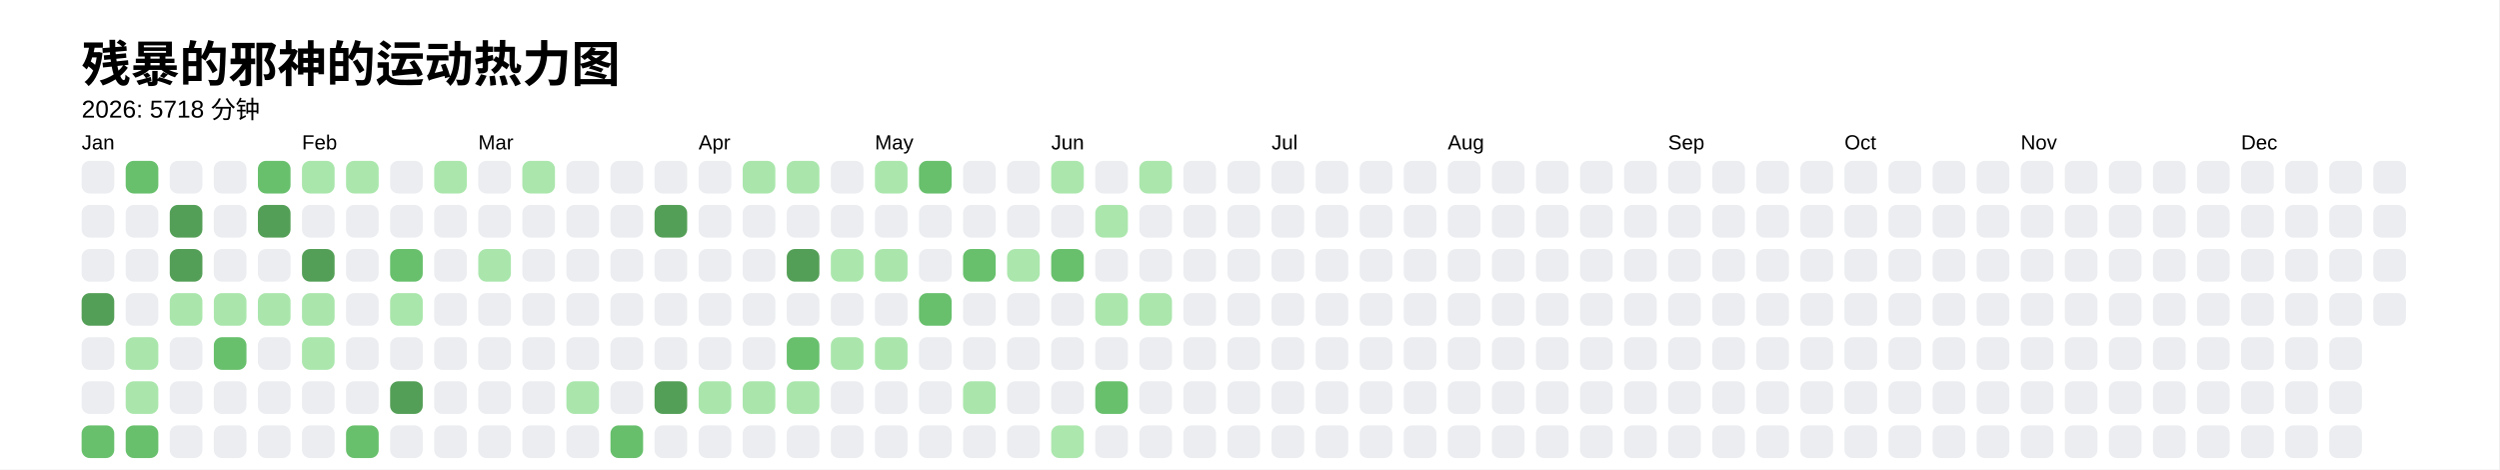
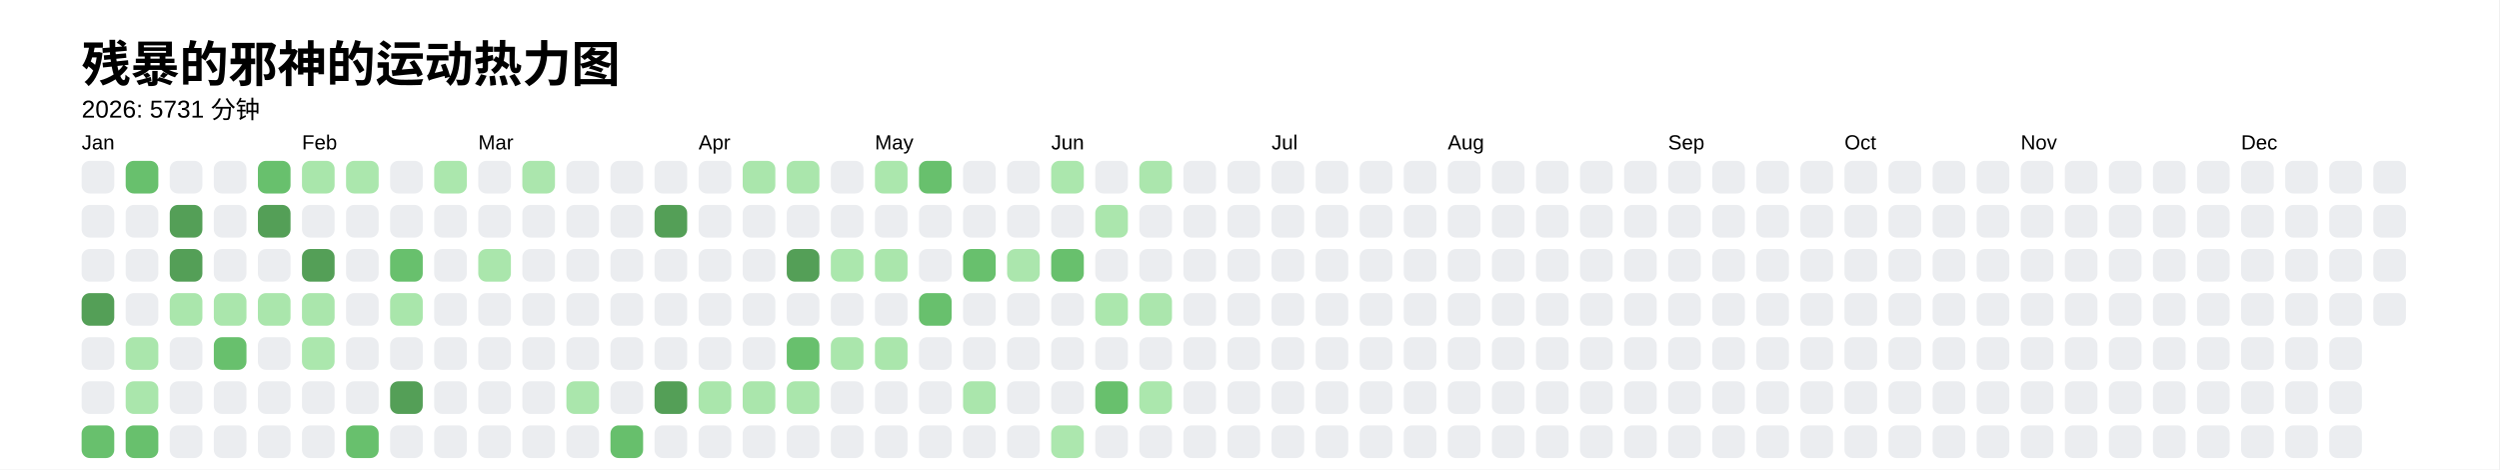
<svg xmlns="http://www.w3.org/2000/svg" baseProfile="full" height="57.5mm" version="1.1" viewBox="0,0,306.2,57.5" width="306.2mm">
  <defs />
  <rect fill="#FFFFFF" height="57.5" width="306.2" x="0" y="0" />
  <text fill="#000000" style="font-size:6px; font-family:Arial; font-weight:bold;" x="10" y="10">残暴的邪神的运动热力图</text>
-   <text fill="#000000" style="font-size:3px; font-family:Arial;" x="10" y="14.4">2026: 5718 分钟</text>
+   <text fill="#000000" style="font-size:3px; font-family:Arial;" x="10" y="14.4">2026: 5731 分钟</text>
  <text fill="#000000" style="font-size:2.5px; font-family:Arial" x="10" y="18.3">Jan</text>
  <rect fill="#EBEDF0" height="4" rx="1" ry="1" width="4" x="10" y="19.7" />
  <rect fill="#EBEDF0" height="4" rx="1" ry="1" width="4" x="10" y="25.1" />
  <rect fill="#EBEDF0" height="4" rx="1" ry="1" width="4" x="10" y="30.5" />
  <rect fill="#549F57" height="4" rx="1" ry="1" width="4" x="10" y="35.9" />
  <rect fill="#EBEDF0" height="4" rx="1" ry="1" width="4" x="10" y="41.3" />
  <rect fill="#EBEDF0" height="4" rx="1" ry="1" width="4" x="10" y="46.7" />
  <rect fill="#68c06d" height="4" rx="1" ry="1" width="4" x="10" y="52.1" />
  <rect fill="#68c06d" height="4" rx="1" ry="1" width="4" x="15.4" y="19.7" />
  <rect fill="#EBEDF0" height="4" rx="1" ry="1" width="4" x="15.4" y="25.1" />
  <rect fill="#EBEDF0" height="4" rx="1" ry="1" width="4" x="15.4" y="30.5" />
  <rect fill="#EBEDF0" height="4" rx="1" ry="1" width="4" x="15.4" y="35.9" />
  <rect fill="#aae6ac" height="4" rx="1" ry="1" width="4" x="15.4" y="41.3" />
  <rect fill="#aae6ac" height="4" rx="1" ry="1" width="4" x="15.4" y="46.7" />
  <rect fill="#68c06d" height="4" rx="1" ry="1" width="4" x="15.4" y="52.1" />
  <rect fill="#EBEDF0" height="4" rx="1" ry="1" width="4" x="20.8" y="19.7" />
  <rect fill="#549F57" height="4" rx="1" ry="1" width="4" x="20.8" y="25.1" />
  <rect fill="#549F57" height="4" rx="1" ry="1" width="4" x="20.8" y="30.5" />
  <rect fill="#aae6ac" height="4" rx="1" ry="1" width="4" x="20.8" y="35.9" />
  <rect fill="#EBEDF0" height="4" rx="1" ry="1" width="4" x="20.8" y="41.3" />
  <rect fill="#EBEDF0" height="4" rx="1" ry="1" width="4" x="20.8" y="46.7" />
  <rect fill="#EBEDF0" height="4" rx="1" ry="1" width="4" x="20.8" y="52.1" />
  <rect fill="#EBEDF0" height="4" rx="1" ry="1" width="4" x="26.2" y="19.7" />
  <rect fill="#EBEDF0" height="4" rx="1" ry="1" width="4" x="26.2" y="25.1" />
  <rect fill="#EBEDF0" height="4" rx="1" ry="1" width="4" x="26.2" y="30.5" />
  <rect fill="#aae6ac" height="4" rx="1" ry="1" width="4" x="26.2" y="35.9" />
  <rect fill="#68c06d" height="4" rx="1" ry="1" width="4" x="26.2" y="41.3" />
  <rect fill="#EBEDF0" height="4" rx="1" ry="1" width="4" x="26.2" y="46.7" />
  <rect fill="#EBEDF0" height="4" rx="1" ry="1" width="4" x="26.2" y="52.1" />
  <rect fill="#68c06d" height="4" rx="1" ry="1" width="4" x="31.6" y="19.7" />
  <rect fill="#549F57" height="4" rx="1" ry="1" width="4" x="31.6" y="25.1" />
  <rect fill="#EBEDF0" height="4" rx="1" ry="1" width="4" x="31.6" y="30.5" />
  <rect fill="#aae6ac" height="4" rx="1" ry="1" width="4" x="31.6" y="35.9" />
  <rect fill="#EBEDF0" height="4" rx="1" ry="1" width="4" x="31.6" y="41.3" />
  <rect fill="#EBEDF0" height="4" rx="1" ry="1" width="4" x="31.6" y="46.7" />
  <rect fill="#EBEDF0" height="4" rx="1" ry="1" width="4" x="31.6" y="52.1" />
  <text fill="#000000" style="font-size:2.5px; font-family:Arial" x="37.0" y="18.3">Feb</text>
  <rect fill="#a9e6ab" height="4" rx="1" ry="1" width="4" x="37.0" y="19.7" />
  <rect fill="#EBEDF0" height="4" rx="1" ry="1" width="4" x="37.0" y="25.1" />
  <rect fill="#549F57" height="4" rx="1" ry="1" width="4" x="37.0" y="30.5" />
  <rect fill="#aae6ac" height="4" rx="1" ry="1" width="4" x="37.0" y="35.9" />
  <rect fill="#abe7ad" height="4" rx="1" ry="1" width="4" x="37.0" y="41.3" />
  <rect fill="#EBEDF0" height="4" rx="1" ry="1" width="4" x="37.0" y="46.7" />
  <rect fill="#EBEDF0" height="4" rx="1" ry="1" width="4" x="37.0" y="52.1" />
  <rect fill="#abe7ad" height="4" rx="1" ry="1" width="4" x="42.4" y="19.7" />
  <rect fill="#EBEDF0" height="4" rx="1" ry="1" width="4" x="42.4" y="25.1" />
  <rect fill="#EBEDF0" height="4" rx="1" ry="1" width="4" x="42.4" y="30.5" />
  <rect fill="#EBEDF0" height="4" rx="1" ry="1" width="4" x="42.4" y="35.9" />
  <rect fill="#EBEDF0" height="4" rx="1" ry="1" width="4" x="42.4" y="41.3" />
  <rect fill="#EBEDF0" height="4" rx="1" ry="1" width="4" x="42.4" y="46.7" />
  <rect fill="#68c06d" height="4" rx="1" ry="1" width="4" x="42.4" y="52.1" />
  <rect fill="#EBEDF0" height="4" rx="1" ry="1" width="4" x="47.8" y="19.7" />
  <rect fill="#EBEDF0" height="4" rx="1" ry="1" width="4" x="47.8" y="25.1" />
  <rect fill="#68c06d" height="4" rx="1" ry="1" width="4" x="47.8" y="30.5" />
  <rect fill="#a9e6ab" height="4" rx="1" ry="1" width="4" x="47.8" y="35.9" />
  <rect fill="#EBEDF0" height="4" rx="1" ry="1" width="4" x="47.8" y="41.3" />
  <rect fill="#549F57" height="4" rx="1" ry="1" width="4" x="47.8" y="46.7" />
  <rect fill="#EBEDF0" height="4" rx="1" ry="1" width="4" x="47.8" y="52.1" />
  <rect fill="#abe7ad" height="4" rx="1" ry="1" width="4" x="53.2" y="19.7" />
  <rect fill="#EBEDF0" height="4" rx="1" ry="1" width="4" x="53.2" y="25.1" />
  <rect fill="#EBEDF0" height="4" rx="1" ry="1" width="4" x="53.2" y="30.5" />
  <rect fill="#EBEDF0" height="4" rx="1" ry="1" width="4" x="53.2" y="35.9" />
  <rect fill="#EBEDF0" height="4" rx="1" ry="1" width="4" x="53.2" y="41.3" />
  <rect fill="#EBEDF0" height="4" rx="1" ry="1" width="4" x="53.2" y="46.7" />
  <rect fill="#EBEDF0" height="4" rx="1" ry="1" width="4" x="53.2" y="52.1" />
  <text fill="#000000" style="font-size:2.5px; font-family:Arial" x="58.6" y="18.3">Mar</text>
  <rect fill="#EBEDF0" height="4" rx="1" ry="1" width="4" x="58.6" y="19.7" />
  <rect fill="#EBEDF0" height="4" rx="1" ry="1" width="4" x="58.6" y="25.1" />
  <rect fill="#aae6ac" height="4" rx="1" ry="1" width="4" x="58.6" y="30.5" />
  <rect fill="#EBEDF0" height="4" rx="1" ry="1" width="4" x="58.6" y="35.9" />
  <rect fill="#EBEDF0" height="4" rx="1" ry="1" width="4" x="58.6" y="41.3" />
  <rect fill="#EBEDF0" height="4" rx="1" ry="1" width="4" x="58.6" y="46.7" />
  <rect fill="#EBEDF0" height="4" rx="1" ry="1" width="4" x="58.6" y="52.1" />
  <rect fill="#abe6ad" height="4" rx="1" ry="1" width="4" x="64" y="19.7" />
  <rect fill="#EBEDF0" height="4" rx="1" ry="1" width="4" x="64" y="25.1" />
  <rect fill="#EBEDF0" height="4" rx="1" ry="1" width="4" x="64" y="30.5" />
  <rect fill="#EBEDF0" height="4" rx="1" ry="1" width="4" x="64" y="35.9" />
  <rect fill="#EBEDF0" height="4" rx="1" ry="1" width="4" x="64" y="41.3" />
  <rect fill="#EBEDF0" height="4" rx="1" ry="1" width="4" x="64" y="46.7" />
  <rect fill="#EBEDF0" height="4" rx="1" ry="1" width="4" x="64" y="52.1" />
  <rect fill="#EBEDF0" height="4" rx="1" ry="1" width="4" x="69.4" y="19.7" />
  <rect fill="#EBEDF0" height="4" rx="1" ry="1" width="4" x="69.4" y="25.1" />
  <rect fill="#EBEDF0" height="4" rx="1" ry="1" width="4" x="69.4" y="30.5" />
  <rect fill="#EBEDF0" height="4" rx="1" ry="1" width="4" x="69.4" y="35.9" />
  <rect fill="#EBEDF0" height="4" rx="1" ry="1" width="4" x="69.4" y="41.3" />
  <rect fill="#aae6ac" height="4" rx="1" ry="1" width="4" x="69.4" y="46.7" />
  <rect fill="#EBEDF0" height="4" rx="1" ry="1" width="4" x="69.4" y="52.1" />
  <rect fill="#EBEDF0" height="4" rx="1" ry="1" width="4" x="74.8" y="19.7" />
  <rect fill="#EBEDF0" height="4" rx="1" ry="1" width="4" x="74.8" y="25.1" />
  <rect fill="#EBEDF0" height="4" rx="1" ry="1" width="4" x="74.8" y="30.5" />
  <rect fill="#EBEDF0" height="4" rx="1" ry="1" width="4" x="74.8" y="35.9" />
  <rect fill="#EBEDF0" height="4" rx="1" ry="1" width="4" x="74.8" y="41.3" />
  <rect fill="#EBEDF0" height="4" rx="1" ry="1" width="4" x="74.8" y="46.7" />
  <rect fill="#67bf6c" height="4" rx="1" ry="1" width="4" x="74.8" y="52.1" />
  <rect fill="#EBEDF0" height="4" rx="1" ry="1" width="4" x="80.2" y="19.7" />
  <rect fill="#549F57" height="4" rx="1" ry="1" width="4" x="80.2" y="25.1" />
  <rect fill="#EBEDF0" height="4" rx="1" ry="1" width="4" x="80.2" y="30.5" />
  <rect fill="#EBEDF0" height="4" rx="1" ry="1" width="4" x="80.2" y="35.9" />
  <rect fill="#EBEDF0" height="4" rx="1" ry="1" width="4" x="80.2" y="41.3" />
  <rect fill="#549F57" height="4" rx="1" ry="1" width="4" x="80.2" y="46.7" />
  <rect fill="#EBEDF0" height="4" rx="1" ry="1" width="4" x="80.2" y="52.1" />
  <text fill="#000000" style="font-size:2.5px; font-family:Arial" x="85.6" y="18.3">Apr</text>
  <rect fill="#EBEDF0" height="4" rx="1" ry="1" width="4" x="85.6" y="19.7" />
  <rect fill="#EBEDF0" height="4" rx="1" ry="1" width="4" x="85.6" y="25.1" />
  <rect fill="#EBEDF0" height="4" rx="1" ry="1" width="4" x="85.6" y="30.5" />
  <rect fill="#EBEDF0" height="4" rx="1" ry="1" width="4" x="85.6" y="35.9" />
  <rect fill="#EBEDF0" height="4" rx="1" ry="1" width="4" x="85.6" y="41.3" />
  <rect fill="#aae6ac" height="4" rx="1" ry="1" width="4" x="85.6" y="46.7" />
  <rect fill="#EBEDF0" height="4" rx="1" ry="1" width="4" x="85.6" y="52.1" />
  <rect fill="#aae6ac" height="4" rx="1" ry="1" width="4" x="91" y="19.7" />
  <rect fill="#EBEDF0" height="4" rx="1" ry="1" width="4" x="91" y="25.1" />
  <rect fill="#EBEDF0" height="4" rx="1" ry="1" width="4" x="91" y="30.5" />
  <rect fill="#EBEDF0" height="4" rx="1" ry="1" width="4" x="91" y="35.9" />
  <rect fill="#EBEDF0" height="4" rx="1" ry="1" width="4" x="91" y="41.3" />
  <rect fill="#aae6ac" height="4" rx="1" ry="1" width="4" x="91" y="46.7" />
  <rect fill="#EBEDF0" height="4" rx="1" ry="1" width="4" x="91" y="52.1" />
  <rect fill="#aae6ac" height="4" rx="1" ry="1" width="4" x="96.4" y="19.7" />
  <rect fill="#EBEDF0" height="4" rx="1" ry="1" width="4" x="96.4" y="25.1" />
  <rect fill="#549F57" height="4" rx="1" ry="1" width="4" x="96.4" y="30.5" />
  <rect fill="#EBEDF0" height="4" rx="1" ry="1" width="4" x="96.4" y="35.9" />
  <rect fill="#68c06d" height="4" rx="1" ry="1" width="4" x="96.4" y="41.3" />
  <rect fill="#aae6ac" height="4" rx="1" ry="1" width="4" x="96.4" y="46.7" />
  <rect fill="#EBEDF0" height="4" rx="1" ry="1" width="4" x="96.4" y="52.1" />
  <rect fill="#EBEDF0" height="4" rx="1" ry="1" width="4" x="101.8" y="19.7" />
  <rect fill="#EBEDF0" height="4" rx="1" ry="1" width="4" x="101.8" y="25.1" />
  <rect fill="#abe7ad" height="4" rx="1" ry="1" width="4" x="101.8" y="30.5" />
  <rect fill="#EBEDF0" height="4" rx="1" ry="1" width="4" x="101.8" y="35.9" />
  <rect fill="#aae6ac" height="4" rx="1" ry="1" width="4" x="101.8" y="41.3" />
  <rect fill="#EBEDF0" height="4" rx="1" ry="1" width="4" x="101.8" y="46.7" />
  <rect fill="#EBEDF0" height="4" rx="1" ry="1" width="4" x="101.8" y="52.1" />
  <text fill="#000000" style="font-size:2.5px; font-family:Arial" x="107.2" y="18.3">May</text>
  <rect fill="#abe7ad" height="4" rx="1" ry="1" width="4" x="107.2" y="19.7" />
  <rect fill="#EBEDF0" height="4" rx="1" ry="1" width="4" x="107.2" y="25.1" />
  <rect fill="#aae6ac" height="4" rx="1" ry="1" width="4" x="107.2" y="30.5" />
  <rect fill="#EBEDF0" height="4" rx="1" ry="1" width="4" x="107.2" y="35.9" />
  <rect fill="#aae6ac" height="4" rx="1" ry="1" width="4" x="107.2" y="41.3" />
  <rect fill="#EBEDF0" height="4" rx="1" ry="1" width="4" x="107.2" y="46.7" />
  <rect fill="#EBEDF0" height="4" rx="1" ry="1" width="4" x="107.2" y="52.1" />
  <rect fill="#68c06d" height="4" rx="1" ry="1" width="4" x="112.6" y="19.7" />
  <rect fill="#EBEDF0" height="4" rx="1" ry="1" width="4" x="112.6" y="25.1" />
  <rect fill="#EBEDF0" height="4" rx="1" ry="1" width="4" x="112.6" y="30.5" />
  <rect fill="#68c06d" height="4" rx="1" ry="1" width="4" x="112.6" y="35.9" />
  <rect fill="#EBEDF0" height="4" rx="1" ry="1" width="4" x="112.6" y="41.3" />
  <rect fill="#EBEDF0" height="4" rx="1" ry="1" width="4" x="112.6" y="46.7" />
  <rect fill="#EBEDF0" height="4" rx="1" ry="1" width="4" x="112.6" y="52.1" />
  <rect fill="#EBEDF0" height="4" rx="1" ry="1" width="4" x="118" y="19.7" />
  <rect fill="#EBEDF0" height="4" rx="1" ry="1" width="4" x="118" y="25.1" />
  <rect fill="#68c06d" height="4" rx="1" ry="1" width="4" x="118" y="30.5" />
  <rect fill="#EBEDF0" height="4" rx="1" ry="1" width="4" x="118" y="35.9" />
  <rect fill="#EBEDF0" height="4" rx="1" ry="1" width="4" x="118" y="41.3" />
  <rect fill="#aae6ac" height="4" rx="1" ry="1" width="4" x="118" y="46.7" />
  <rect fill="#EBEDF0" height="4" rx="1" ry="1" width="4" x="118" y="52.1" />
  <rect fill="#EBEDF0" height="4" rx="1" ry="1" width="4" x="123.4" y="19.7" />
  <rect fill="#EBEDF0" height="4" rx="1" ry="1" width="4" x="123.4" y="25.1" />
  <rect fill="#abe6ad" height="4" rx="1" ry="1" width="4" x="123.4" y="30.5" />
  <rect fill="#EBEDF0" height="4" rx="1" ry="1" width="4" x="123.4" y="35.9" />
  <rect fill="#EBEDF0" height="4" rx="1" ry="1" width="4" x="123.4" y="41.3" />
  <rect fill="#EBEDF0" height="4" rx="1" ry="1" width="4" x="123.4" y="46.7" />
  <rect fill="#EBEDF0" height="4" rx="1" ry="1" width="4" x="123.4" y="52.1" />
  <text fill="#000000" style="font-size:2.5px; font-family:Arial" x="128.8" y="18.3">Jun</text>
  <rect fill="#abe7ad" height="4" rx="1" ry="1" width="4" x="128.8" y="19.7" />
  <rect fill="#EBEDF0" height="4" rx="1" ry="1" width="4" x="128.8" y="25.1" />
  <rect fill="#68c06d" height="4" rx="1" ry="1" width="4" x="128.8" y="30.5" />
  <rect fill="#EBEDF0" height="4" rx="1" ry="1" width="4" x="128.8" y="35.9" />
  <rect fill="#EBEDF0" height="4" rx="1" ry="1" width="4" x="128.8" y="41.3" />
  <rect fill="#EBEDF0" height="4" rx="1" ry="1" width="4" x="128.8" y="46.7" />
  <rect fill="#ace7ae" height="4" rx="1" ry="1" width="4" x="128.8" y="52.1" />
  <rect fill="#EBEDF0" height="4" rx="1" ry="1" width="4" x="134.2" y="19.7" />
  <rect fill="#abe6ad" height="4" rx="1" ry="1" width="4" x="134.2" y="25.1" />
  <rect fill="#EBEDF0" height="4" rx="1" ry="1" width="4" x="134.2" y="30.5" />
  <rect fill="#abe7ad" height="4" rx="1" ry="1" width="4" x="134.2" y="35.9" />
  <rect fill="#EBEDF0" height="4" rx="1" ry="1" width="4" x="134.2" y="41.3" />
  <rect fill="#68c06d" height="4" rx="1" ry="1" width="4" x="134.2" y="46.7" />
  <rect fill="#EBEDF0" height="4" rx="1" ry="1" width="4" x="134.2" y="52.1" />
  <rect fill="#abe6ad" height="4" rx="1" ry="1" width="4" x="139.6" y="19.7" />
  <rect fill="#EBEDF0" height="4" rx="1" ry="1" width="4" x="139.6" y="25.1" />
  <rect fill="#EBEDF0" height="4" rx="1" ry="1" width="4" x="139.6" y="30.5" />
  <rect fill="#abe6ad" height="4" rx="1" ry="1" width="4" x="139.6" y="35.9" />
  <rect fill="#EBEDF0" height="4" rx="1" ry="1" width="4" x="139.6" y="41.3" />
-   <rect fill="#EBEDF0" height="4" rx="1" ry="1" width="4" x="139.6" y="46.7" />
+   <rect fill="#abe7ad" height="4" rx="1" ry="1" width="4" x="139.6" y="46.7" />
  <rect fill="#EBEDF0" height="4" rx="1" ry="1" width="4" x="139.6" y="52.1" />
  <rect fill="#EBEDF0" height="4" rx="1" ry="1" width="4" x="145" y="19.7" />
  <rect fill="#EBEDF0" height="4" rx="1" ry="1" width="4" x="145" y="25.1" />
  <rect fill="#EBEDF0" height="4" rx="1" ry="1" width="4" x="145" y="30.5" />
  <rect fill="#EBEDF0" height="4" rx="1" ry="1" width="4" x="145" y="35.9" />
  <rect fill="#EBEDF0" height="4" rx="1" ry="1" width="4" x="145" y="41.3" />
  <rect fill="#EBEDF0" height="4" rx="1" ry="1" width="4" x="145" y="46.7" />
  <rect fill="#EBEDF0" height="4" rx="1" ry="1" width="4" x="145" y="52.1" />
  <rect fill="#EBEDF0" height="4" rx="1" ry="1" width="4" x="150.4" y="19.7" />
  <rect fill="#EBEDF0" height="4" rx="1" ry="1" width="4" x="150.4" y="25.1" />
  <rect fill="#EBEDF0" height="4" rx="1" ry="1" width="4" x="150.4" y="30.5" />
  <rect fill="#EBEDF0" height="4" rx="1" ry="1" width="4" x="150.4" y="35.9" />
  <rect fill="#EBEDF0" height="4" rx="1" ry="1" width="4" x="150.4" y="41.3" />
  <rect fill="#EBEDF0" height="4" rx="1" ry="1" width="4" x="150.4" y="46.7" />
  <rect fill="#EBEDF0" height="4" rx="1" ry="1" width="4" x="150.4" y="52.1" />
  <text fill="#000000" style="font-size:2.5px; font-family:Arial" x="155.8" y="18.3">Jul</text>
  <rect fill="#EBEDF0" height="4" rx="1" ry="1" width="4" x="155.8" y="19.7" />
  <rect fill="#EBEDF0" height="4" rx="1" ry="1" width="4" x="155.8" y="25.1" />
  <rect fill="#EBEDF0" height="4" rx="1" ry="1" width="4" x="155.8" y="30.5" />
  <rect fill="#EBEDF0" height="4" rx="1" ry="1" width="4" x="155.8" y="35.9" />
  <rect fill="#EBEDF0" height="4" rx="1" ry="1" width="4" x="155.8" y="41.3" />
  <rect fill="#EBEDF0" height="4" rx="1" ry="1" width="4" x="155.8" y="46.7" />
  <rect fill="#EBEDF0" height="4" rx="1" ry="1" width="4" x="155.8" y="52.1" />
  <rect fill="#EBEDF0" height="4" rx="1" ry="1" width="4" x="161.2" y="19.7" />
  <rect fill="#EBEDF0" height="4" rx="1" ry="1" width="4" x="161.2" y="25.1" />
  <rect fill="#EBEDF0" height="4" rx="1" ry="1" width="4" x="161.2" y="30.5" />
  <rect fill="#EBEDF0" height="4" rx="1" ry="1" width="4" x="161.2" y="35.9" />
  <rect fill="#EBEDF0" height="4" rx="1" ry="1" width="4" x="161.2" y="41.3" />
  <rect fill="#EBEDF0" height="4" rx="1" ry="1" width="4" x="161.2" y="46.7" />
  <rect fill="#EBEDF0" height="4" rx="1" ry="1" width="4" x="161.2" y="52.1" />
  <rect fill="#EBEDF0" height="4" rx="1" ry="1" width="4" x="166.6" y="19.7" />
  <rect fill="#EBEDF0" height="4" rx="1" ry="1" width="4" x="166.6" y="25.1" />
  <rect fill="#EBEDF0" height="4" rx="1" ry="1" width="4" x="166.6" y="30.5" />
  <rect fill="#EBEDF0" height="4" rx="1" ry="1" width="4" x="166.6" y="35.9" />
  <rect fill="#EBEDF0" height="4" rx="1" ry="1" width="4" x="166.6" y="41.3" />
  <rect fill="#EBEDF0" height="4" rx="1" ry="1" width="4" x="166.6" y="46.7" />
  <rect fill="#EBEDF0" height="4" rx="1" ry="1" width="4" x="166.6" y="52.1" />
  <rect fill="#EBEDF0" height="4" rx="1" ry="1" width="4" x="172" y="19.7" />
  <rect fill="#EBEDF0" height="4" rx="1" ry="1" width="4" x="172" y="25.1" />
  <rect fill="#EBEDF0" height="4" rx="1" ry="1" width="4" x="172" y="30.5" />
  <rect fill="#EBEDF0" height="4" rx="1" ry="1" width="4" x="172" y="35.9" />
  <rect fill="#EBEDF0" height="4" rx="1" ry="1" width="4" x="172" y="41.3" />
  <rect fill="#EBEDF0" height="4" rx="1" ry="1" width="4" x="172" y="46.7" />
  <rect fill="#EBEDF0" height="4" rx="1" ry="1" width="4" x="172" y="52.1" />
  <text fill="#000000" style="font-size:2.5px; font-family:Arial" x="177.4" y="18.3">Aug</text>
  <rect fill="#EBEDF0" height="4" rx="1" ry="1" width="4" x="177.4" y="19.7" />
  <rect fill="#EBEDF0" height="4" rx="1" ry="1" width="4" x="177.4" y="25.1" />
  <rect fill="#EBEDF0" height="4" rx="1" ry="1" width="4" x="177.4" y="30.5" />
  <rect fill="#EBEDF0" height="4" rx="1" ry="1" width="4" x="177.4" y="35.9" />
  <rect fill="#EBEDF0" height="4" rx="1" ry="1" width="4" x="177.4" y="41.3" />
  <rect fill="#EBEDF0" height="4" rx="1" ry="1" width="4" x="177.4" y="46.7" />
  <rect fill="#EBEDF0" height="4" rx="1" ry="1" width="4" x="177.4" y="52.1" />
  <rect fill="#EBEDF0" height="4" rx="1" ry="1" width="4" x="182.8" y="19.7" />
  <rect fill="#EBEDF0" height="4" rx="1" ry="1" width="4" x="182.8" y="25.1" />
  <rect fill="#EBEDF0" height="4" rx="1" ry="1" width="4" x="182.8" y="30.5" />
  <rect fill="#EBEDF0" height="4" rx="1" ry="1" width="4" x="182.8" y="35.9" />
  <rect fill="#EBEDF0" height="4" rx="1" ry="1" width="4" x="182.8" y="41.3" />
  <rect fill="#EBEDF0" height="4" rx="1" ry="1" width="4" x="182.8" y="46.7" />
  <rect fill="#EBEDF0" height="4" rx="1" ry="1" width="4" x="182.8" y="52.1" />
  <rect fill="#EBEDF0" height="4" rx="1" ry="1" width="4" x="188.2" y="19.7" />
  <rect fill="#EBEDF0" height="4" rx="1" ry="1" width="4" x="188.2" y="25.1" />
  <rect fill="#EBEDF0" height="4" rx="1" ry="1" width="4" x="188.2" y="30.5" />
  <rect fill="#EBEDF0" height="4" rx="1" ry="1" width="4" x="188.2" y="35.9" />
  <rect fill="#EBEDF0" height="4" rx="1" ry="1" width="4" x="188.2" y="41.3" />
  <rect fill="#EBEDF0" height="4" rx="1" ry="1" width="4" x="188.2" y="46.7" />
  <rect fill="#EBEDF0" height="4" rx="1" ry="1" width="4" x="188.2" y="52.1" />
  <rect fill="#EBEDF0" height="4" rx="1" ry="1" width="4" x="193.6" y="19.7" />
  <rect fill="#EBEDF0" height="4" rx="1" ry="1" width="4" x="193.6" y="25.1" />
  <rect fill="#EBEDF0" height="4" rx="1" ry="1" width="4" x="193.6" y="30.5" />
  <rect fill="#EBEDF0" height="4" rx="1" ry="1" width="4" x="193.6" y="35.9" />
  <rect fill="#EBEDF0" height="4" rx="1" ry="1" width="4" x="193.6" y="41.3" />
  <rect fill="#EBEDF0" height="4" rx="1" ry="1" width="4" x="193.6" y="46.7" />
  <rect fill="#EBEDF0" height="4" rx="1" ry="1" width="4" x="193.6" y="52.1" />
  <rect fill="#EBEDF0" height="4" rx="1" ry="1" width="4" x="199" y="19.7" />
  <rect fill="#EBEDF0" height="4" rx="1" ry="1" width="4" x="199" y="25.1" />
  <rect fill="#EBEDF0" height="4" rx="1" ry="1" width="4" x="199" y="30.5" />
  <rect fill="#EBEDF0" height="4" rx="1" ry="1" width="4" x="199" y="35.9" />
  <rect fill="#EBEDF0" height="4" rx="1" ry="1" width="4" x="199" y="41.3" />
  <rect fill="#EBEDF0" height="4" rx="1" ry="1" width="4" x="199" y="46.7" />
  <rect fill="#EBEDF0" height="4" rx="1" ry="1" width="4" x="199" y="52.1" />
  <text fill="#000000" style="font-size:2.5px; font-family:Arial" x="204.4" y="18.3">Sep</text>
  <rect fill="#EBEDF0" height="4" rx="1" ry="1" width="4" x="204.4" y="19.7" />
  <rect fill="#EBEDF0" height="4" rx="1" ry="1" width="4" x="204.4" y="25.1" />
  <rect fill="#EBEDF0" height="4" rx="1" ry="1" width="4" x="204.4" y="30.5" />
  <rect fill="#EBEDF0" height="4" rx="1" ry="1" width="4" x="204.4" y="35.9" />
  <rect fill="#EBEDF0" height="4" rx="1" ry="1" width="4" x="204.4" y="41.3" />
  <rect fill="#EBEDF0" height="4" rx="1" ry="1" width="4" x="204.4" y="46.7" />
  <rect fill="#EBEDF0" height="4" rx="1" ry="1" width="4" x="204.4" y="52.1" />
  <rect fill="#EBEDF0" height="4" rx="1" ry="1" width="4" x="209.8" y="19.7" />
  <rect fill="#EBEDF0" height="4" rx="1" ry="1" width="4" x="209.8" y="25.1" />
  <rect fill="#EBEDF0" height="4" rx="1" ry="1" width="4" x="209.8" y="30.5" />
  <rect fill="#EBEDF0" height="4" rx="1" ry="1" width="4" x="209.8" y="35.9" />
  <rect fill="#EBEDF0" height="4" rx="1" ry="1" width="4" x="209.8" y="41.3" />
  <rect fill="#EBEDF0" height="4" rx="1" ry="1" width="4" x="209.8" y="46.7" />
  <rect fill="#EBEDF0" height="4" rx="1" ry="1" width="4" x="209.8" y="52.1" />
  <rect fill="#EBEDF0" height="4" rx="1" ry="1" width="4" x="215.2" y="19.7" />
  <rect fill="#EBEDF0" height="4" rx="1" ry="1" width="4" x="215.2" y="25.1" />
  <rect fill="#EBEDF0" height="4" rx="1" ry="1" width="4" x="215.2" y="30.5" />
  <rect fill="#EBEDF0" height="4" rx="1" ry="1" width="4" x="215.2" y="35.9" />
  <rect fill="#EBEDF0" height="4" rx="1" ry="1" width="4" x="215.2" y="41.3" />
  <rect fill="#EBEDF0" height="4" rx="1" ry="1" width="4" x="215.2" y="46.7" />
  <rect fill="#EBEDF0" height="4" rx="1" ry="1" width="4" x="215.2" y="52.1" />
  <rect fill="#EBEDF0" height="4" rx="1" ry="1" width="4" x="220.6" y="19.7" />
  <rect fill="#EBEDF0" height="4" rx="1" ry="1" width="4" x="220.6" y="25.1" />
  <rect fill="#EBEDF0" height="4" rx="1" ry="1" width="4" x="220.6" y="30.5" />
  <rect fill="#EBEDF0" height="4" rx="1" ry="1" width="4" x="220.6" y="35.9" />
  <rect fill="#EBEDF0" height="4" rx="1" ry="1" width="4" x="220.6" y="41.3" />
  <rect fill="#EBEDF0" height="4" rx="1" ry="1" width="4" x="220.6" y="46.7" />
  <rect fill="#EBEDF0" height="4" rx="1" ry="1" width="4" x="220.6" y="52.1" />
  <text fill="#000000" style="font-size:2.5px; font-family:Arial" x="226" y="18.3">Oct</text>
  <rect fill="#EBEDF0" height="4" rx="1" ry="1" width="4" x="226" y="19.7" />
  <rect fill="#EBEDF0" height="4" rx="1" ry="1" width="4" x="226" y="25.1" />
  <rect fill="#EBEDF0" height="4" rx="1" ry="1" width="4" x="226" y="30.5" />
  <rect fill="#EBEDF0" height="4" rx="1" ry="1" width="4" x="226" y="35.9" />
  <rect fill="#EBEDF0" height="4" rx="1" ry="1" width="4" x="226" y="41.3" />
  <rect fill="#EBEDF0" height="4" rx="1" ry="1" width="4" x="226" y="46.7" />
  <rect fill="#EBEDF0" height="4" rx="1" ry="1" width="4" x="226" y="52.1" />
  <rect fill="#EBEDF0" height="4" rx="1" ry="1" width="4" x="231.4" y="19.7" />
  <rect fill="#EBEDF0" height="4" rx="1" ry="1" width="4" x="231.4" y="25.1" />
  <rect fill="#EBEDF0" height="4" rx="1" ry="1" width="4" x="231.4" y="30.5" />
  <rect fill="#EBEDF0" height="4" rx="1" ry="1" width="4" x="231.4" y="35.9" />
  <rect fill="#EBEDF0" height="4" rx="1" ry="1" width="4" x="231.4" y="41.3" />
  <rect fill="#EBEDF0" height="4" rx="1" ry="1" width="4" x="231.4" y="46.7" />
  <rect fill="#EBEDF0" height="4" rx="1" ry="1" width="4" x="231.4" y="52.1" />
  <rect fill="#EBEDF0" height="4" rx="1" ry="1" width="4" x="236.8" y="19.7" />
  <rect fill="#EBEDF0" height="4" rx="1" ry="1" width="4" x="236.8" y="25.1" />
  <rect fill="#EBEDF0" height="4" rx="1" ry="1" width="4" x="236.8" y="30.5" />
  <rect fill="#EBEDF0" height="4" rx="1" ry="1" width="4" x="236.8" y="35.9" />
  <rect fill="#EBEDF0" height="4" rx="1" ry="1" width="4" x="236.8" y="41.3" />
  <rect fill="#EBEDF0" height="4" rx="1" ry="1" width="4" x="236.8" y="46.7" />
  <rect fill="#EBEDF0" height="4" rx="1" ry="1" width="4" x="236.8" y="52.1" />
  <rect fill="#EBEDF0" height="4" rx="1" ry="1" width="4" x="242.2" y="19.7" />
  <rect fill="#EBEDF0" height="4" rx="1" ry="1" width="4" x="242.2" y="25.1" />
  <rect fill="#EBEDF0" height="4" rx="1" ry="1" width="4" x="242.2" y="30.5" />
  <rect fill="#EBEDF0" height="4" rx="1" ry="1" width="4" x="242.2" y="35.9" />
  <rect fill="#EBEDF0" height="4" rx="1" ry="1" width="4" x="242.2" y="41.3" />
  <rect fill="#EBEDF0" height="4" rx="1" ry="1" width="4" x="242.2" y="46.7" />
  <rect fill="#EBEDF0" height="4" rx="1" ry="1" width="4" x="242.2" y="52.1" />
  <text fill="#000000" style="font-size:2.5px; font-family:Arial" x="247.6" y="18.3">Nov</text>
  <rect fill="#EBEDF0" height="4" rx="1" ry="1" width="4" x="247.6" y="19.7" />
  <rect fill="#EBEDF0" height="4" rx="1" ry="1" width="4" x="247.6" y="25.1" />
  <rect fill="#EBEDF0" height="4" rx="1" ry="1" width="4" x="247.6" y="30.5" />
  <rect fill="#EBEDF0" height="4" rx="1" ry="1" width="4" x="247.6" y="35.9" />
  <rect fill="#EBEDF0" height="4" rx="1" ry="1" width="4" x="247.6" y="41.3" />
  <rect fill="#EBEDF0" height="4" rx="1" ry="1" width="4" x="247.6" y="46.7" />
  <rect fill="#EBEDF0" height="4" rx="1" ry="1" width="4" x="247.6" y="52.1" />
  <rect fill="#EBEDF0" height="4" rx="1" ry="1" width="4" x="253" y="19.7" />
  <rect fill="#EBEDF0" height="4" rx="1" ry="1" width="4" x="253" y="25.1" />
  <rect fill="#EBEDF0" height="4" rx="1" ry="1" width="4" x="253" y="30.5" />
  <rect fill="#EBEDF0" height="4" rx="1" ry="1" width="4" x="253" y="35.9" />
  <rect fill="#EBEDF0" height="4" rx="1" ry="1" width="4" x="253" y="41.3" />
  <rect fill="#EBEDF0" height="4" rx="1" ry="1" width="4" x="253" y="46.7" />
  <rect fill="#EBEDF0" height="4" rx="1" ry="1" width="4" x="253" y="52.1" />
  <rect fill="#EBEDF0" height="4" rx="1" ry="1" width="4" x="258.4" y="19.7" />
  <rect fill="#EBEDF0" height="4" rx="1" ry="1" width="4" x="258.4" y="25.1" />
  <rect fill="#EBEDF0" height="4" rx="1" ry="1" width="4" x="258.4" y="30.5" />
  <rect fill="#EBEDF0" height="4" rx="1" ry="1" width="4" x="258.4" y="35.9" />
  <rect fill="#EBEDF0" height="4" rx="1" ry="1" width="4" x="258.4" y="41.3" />
  <rect fill="#EBEDF0" height="4" rx="1" ry="1" width="4" x="258.4" y="46.7" />
  <rect fill="#EBEDF0" height="4" rx="1" ry="1" width="4" x="258.4" y="52.1" />
  <rect fill="#EBEDF0" height="4" rx="1" ry="1" width="4" x="263.8" y="19.7" />
  <rect fill="#EBEDF0" height="4" rx="1" ry="1" width="4" x="263.8" y="25.1" />
  <rect fill="#EBEDF0" height="4" rx="1" ry="1" width="4" x="263.8" y="30.5" />
  <rect fill="#EBEDF0" height="4" rx="1" ry="1" width="4" x="263.8" y="35.9" />
  <rect fill="#EBEDF0" height="4" rx="1" ry="1" width="4" x="263.8" y="41.3" />
  <rect fill="#EBEDF0" height="4" rx="1" ry="1" width="4" x="263.8" y="46.7" />
  <rect fill="#EBEDF0" height="4" rx="1" ry="1" width="4" x="263.8" y="52.1" />
  <rect fill="#EBEDF0" height="4" rx="1" ry="1" width="4" x="269.2" y="19.7" />
  <rect fill="#EBEDF0" height="4" rx="1" ry="1" width="4" x="269.2" y="25.1" />
  <rect fill="#EBEDF0" height="4" rx="1" ry="1" width="4" x="269.2" y="30.5" />
  <rect fill="#EBEDF0" height="4" rx="1" ry="1" width="4" x="269.2" y="35.9" />
  <rect fill="#EBEDF0" height="4" rx="1" ry="1" width="4" x="269.2" y="41.3" />
  <rect fill="#EBEDF0" height="4" rx="1" ry="1" width="4" x="269.2" y="46.7" />
  <rect fill="#EBEDF0" height="4" rx="1" ry="1" width="4" x="269.2" y="52.1" />
  <text fill="#000000" style="font-size:2.5px; font-family:Arial" x="274.6" y="18.3">Dec</text>
  <rect fill="#EBEDF0" height="4" rx="1" ry="1" width="4" x="274.6" y="19.7" />
  <rect fill="#EBEDF0" height="4" rx="1" ry="1" width="4" x="274.6" y="25.1" />
  <rect fill="#EBEDF0" height="4" rx="1" ry="1" width="4" x="274.6" y="30.5" />
  <rect fill="#EBEDF0" height="4" rx="1" ry="1" width="4" x="274.6" y="35.9" />
  <rect fill="#EBEDF0" height="4" rx="1" ry="1" width="4" x="274.6" y="41.3" />
  <rect fill="#EBEDF0" height="4" rx="1" ry="1" width="4" x="274.6" y="46.7" />
  <rect fill="#EBEDF0" height="4" rx="1" ry="1" width="4" x="274.6" y="52.1" />
  <rect fill="#EBEDF0" height="4" rx="1" ry="1" width="4" x="280" y="19.7" />
  <rect fill="#EBEDF0" height="4" rx="1" ry="1" width="4" x="280" y="25.1" />
  <rect fill="#EBEDF0" height="4" rx="1" ry="1" width="4" x="280" y="30.5" />
  <rect fill="#EBEDF0" height="4" rx="1" ry="1" width="4" x="280" y="35.9" />
  <rect fill="#EBEDF0" height="4" rx="1" ry="1" width="4" x="280" y="41.3" />
  <rect fill="#EBEDF0" height="4" rx="1" ry="1" width="4" x="280" y="46.7" />
  <rect fill="#EBEDF0" height="4" rx="1" ry="1" width="4" x="280" y="52.1" />
  <rect fill="#EBEDF0" height="4" rx="1" ry="1" width="4" x="285.4" y="19.7" />
  <rect fill="#EBEDF0" height="4" rx="1" ry="1" width="4" x="285.4" y="25.1" />
  <rect fill="#EBEDF0" height="4" rx="1" ry="1" width="4" x="285.4" y="30.5" />
  <rect fill="#EBEDF0" height="4" rx="1" ry="1" width="4" x="285.4" y="35.9" />
  <rect fill="#EBEDF0" height="4" rx="1" ry="1" width="4" x="285.4" y="41.3" />
  <rect fill="#EBEDF0" height="4" rx="1" ry="1" width="4" x="285.4" y="46.7" />
  <rect fill="#EBEDF0" height="4" rx="1" ry="1" width="4" x="285.4" y="52.1" />
  <rect fill="#EBEDF0" height="4" rx="1" ry="1" width="4" x="290.8" y="19.7" />
  <rect fill="#EBEDF0" height="4" rx="1" ry="1" width="4" x="290.8" y="25.1" />
  <rect fill="#EBEDF0" height="4" rx="1" ry="1" width="4" x="290.8" y="30.5" />
  <rect fill="#EBEDF0" height="4" rx="1" ry="1" width="4" x="290.8" y="35.9" />
</svg>
